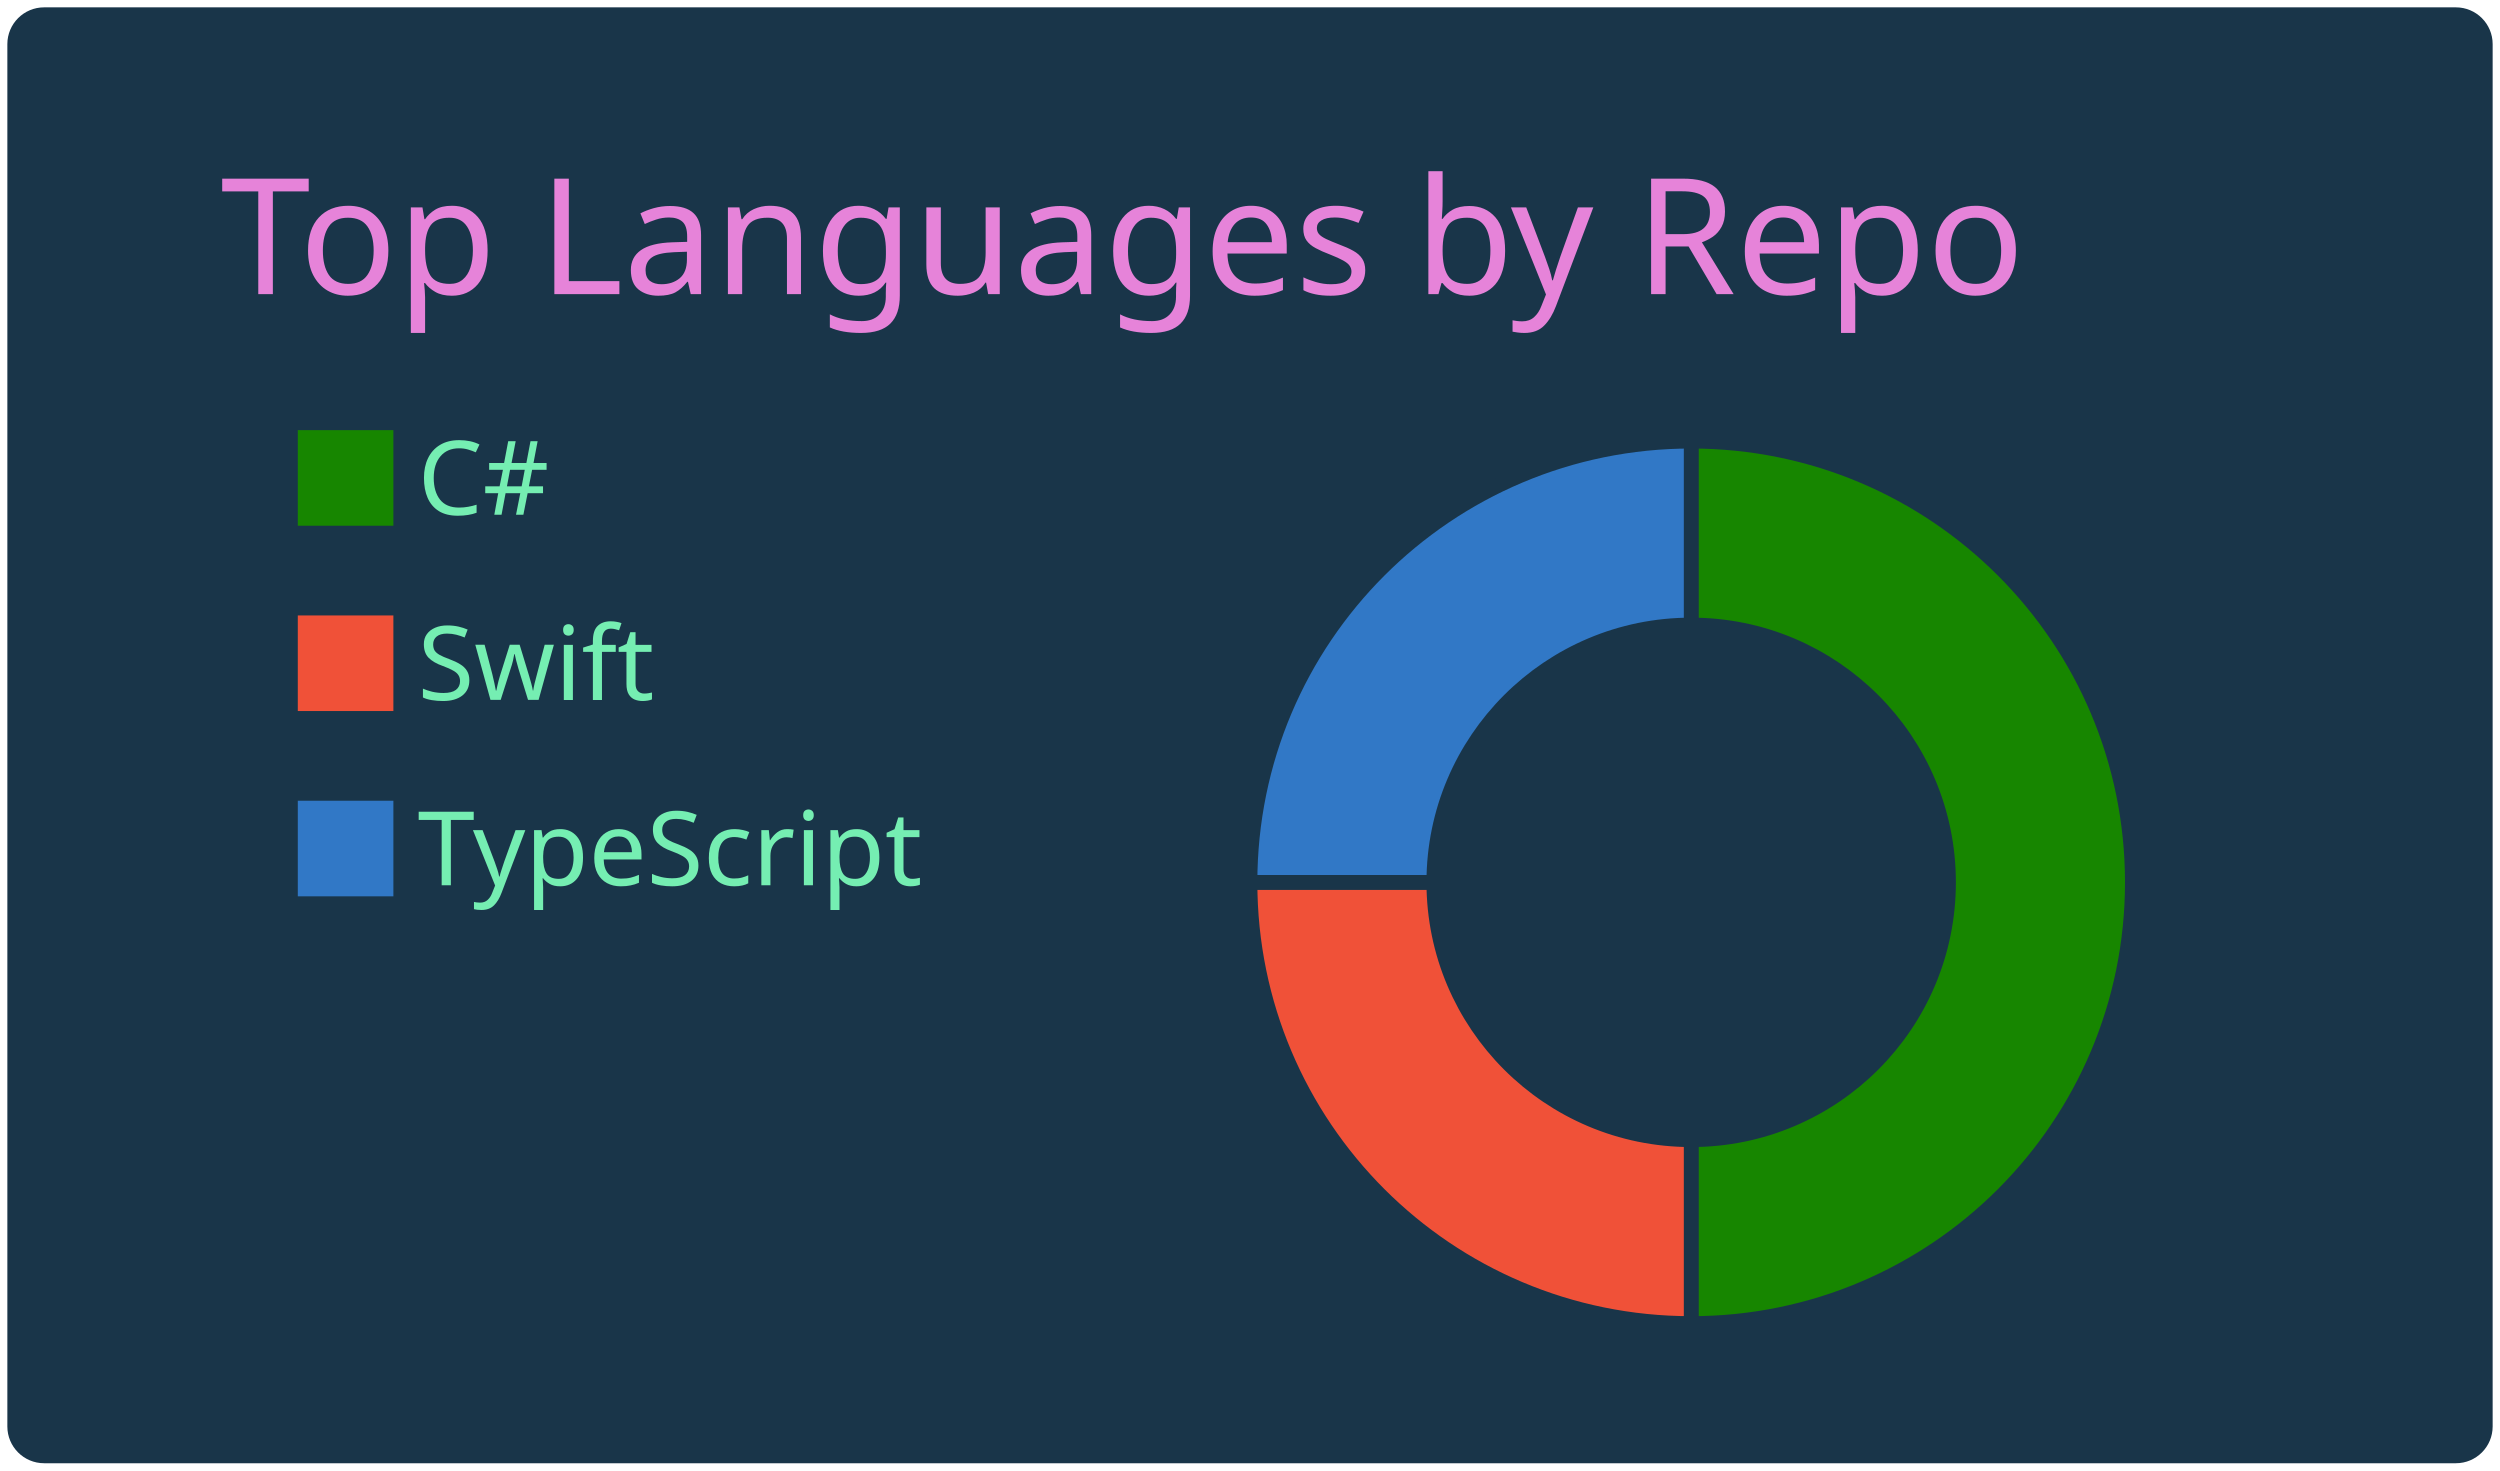
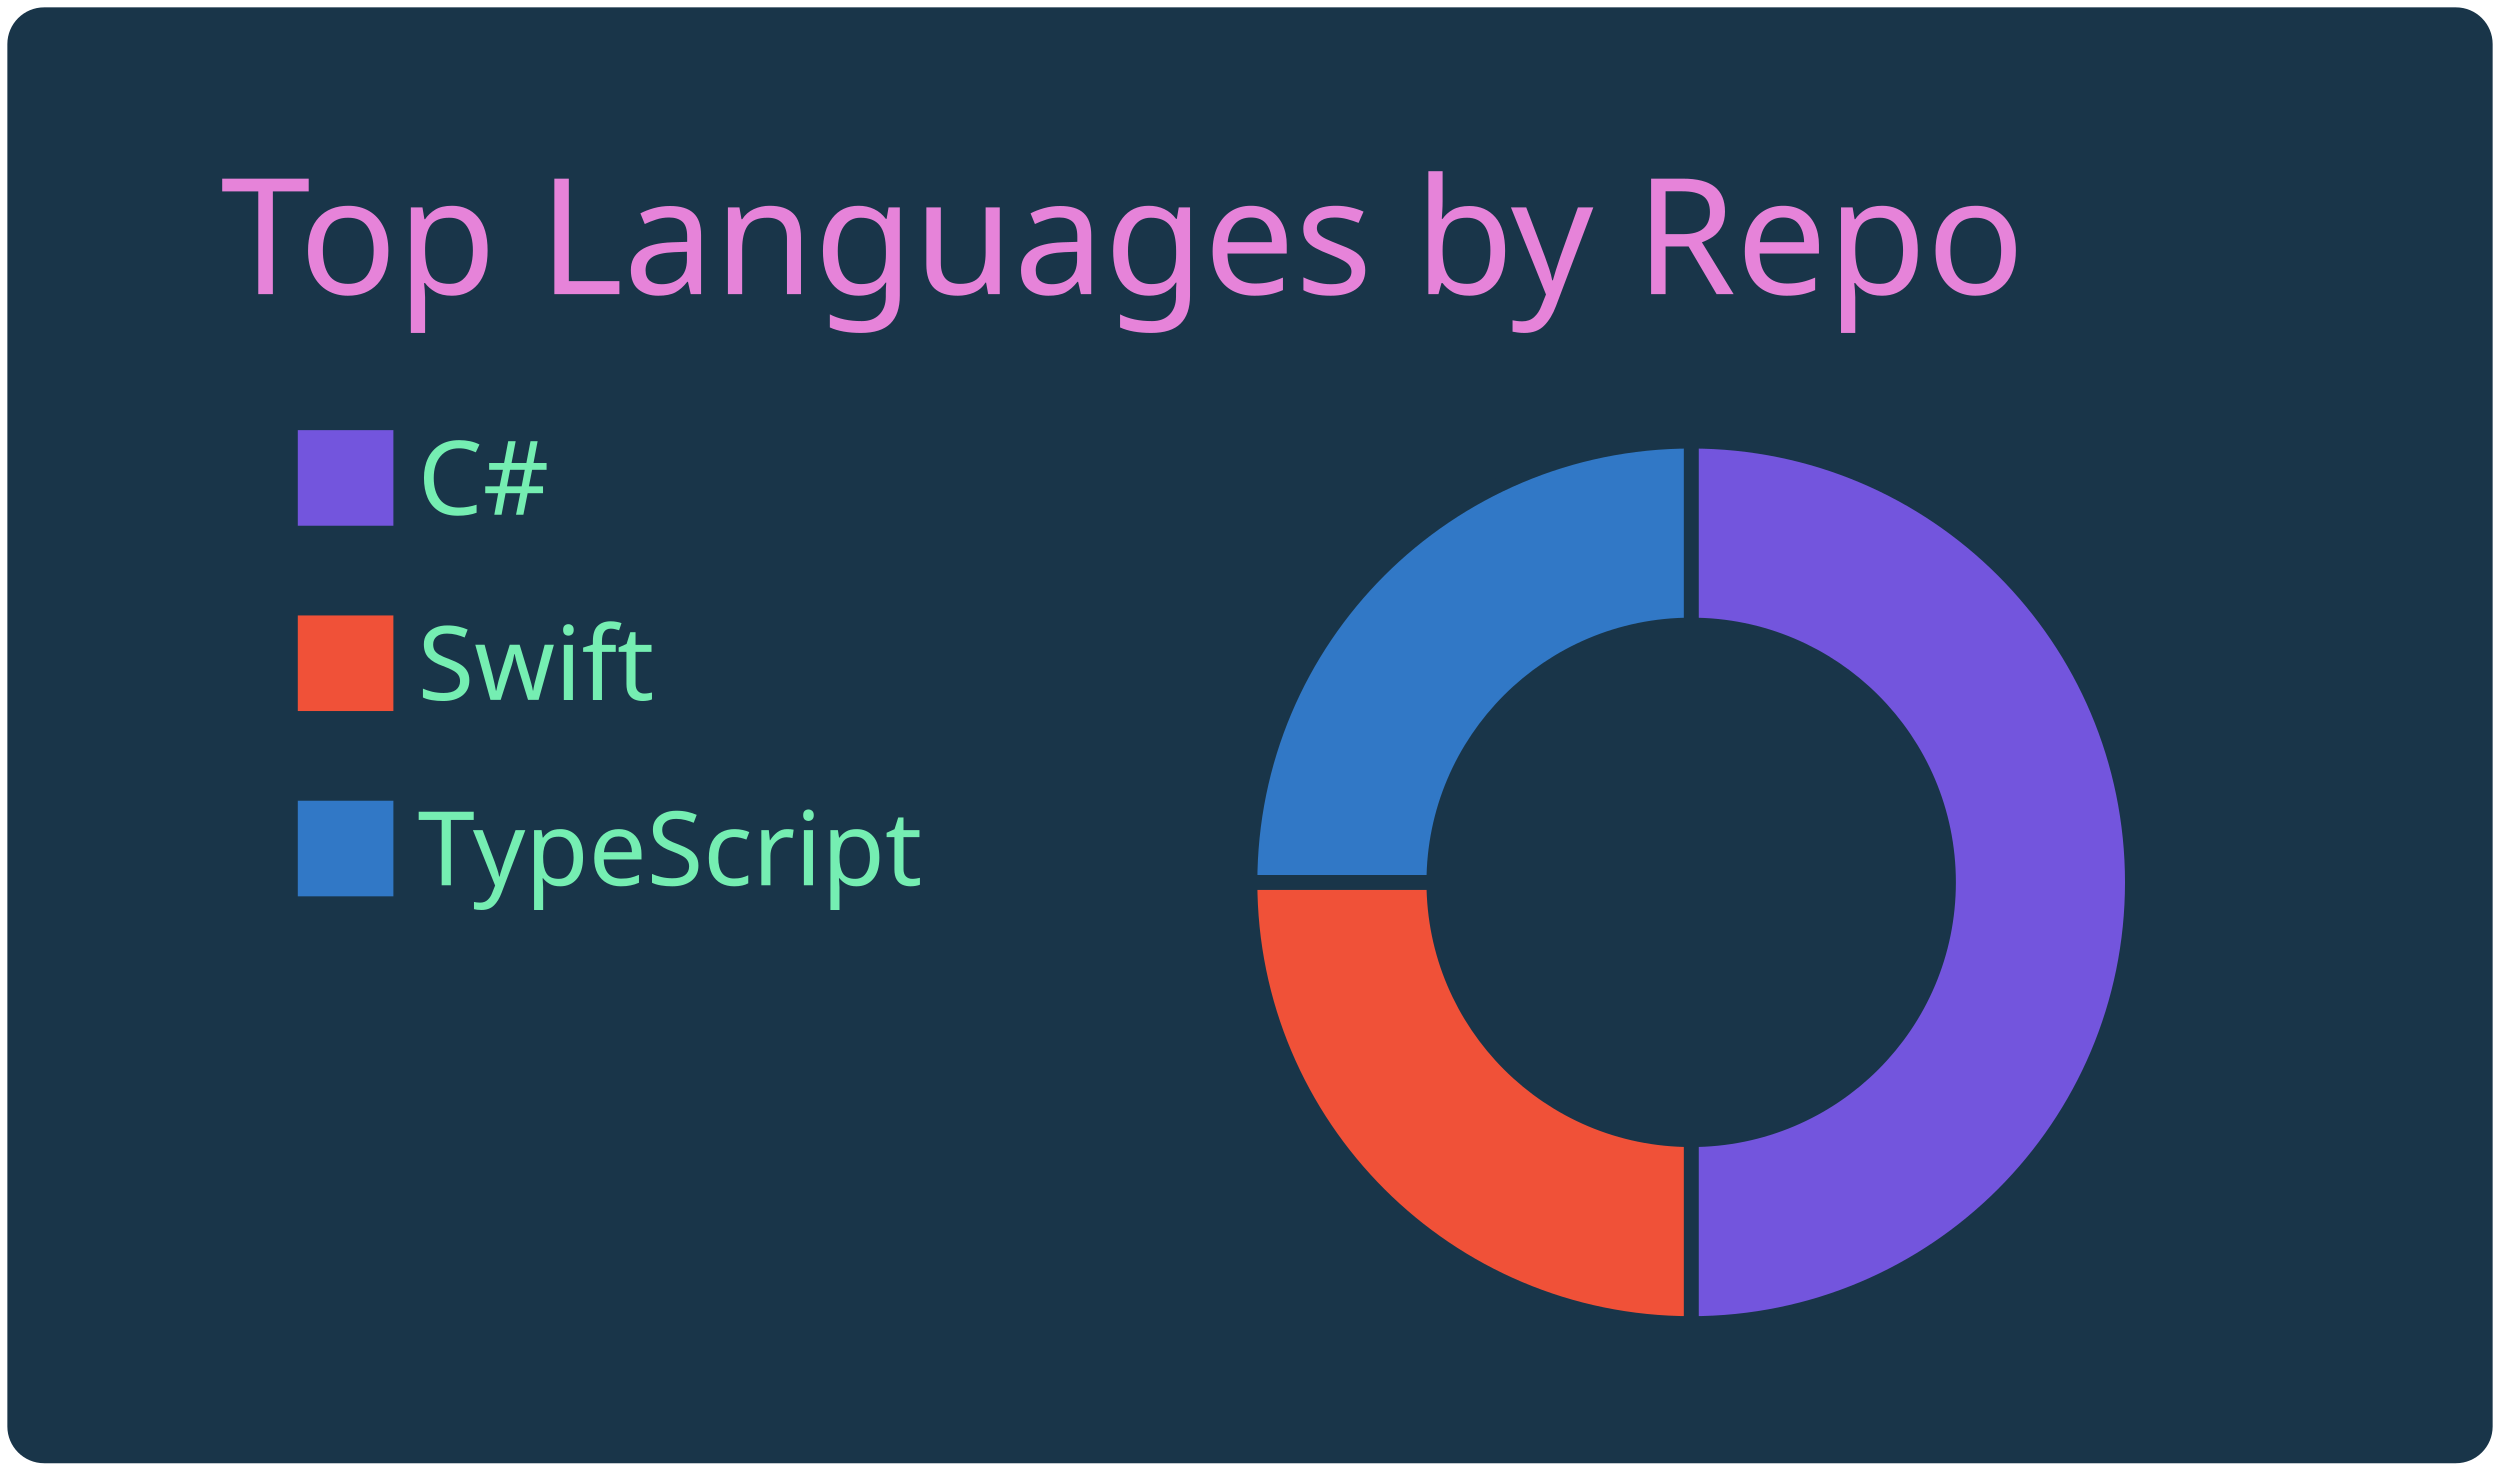
<svg xmlns="http://www.w3.org/2000/svg" width="340" height="200" viewBox="0 0 340 200">
  <style>* {
          font-family: 'Segoe UI', Ubuntu, "Helvetica Neue", Sans-Serif
        }</style>
  <g class="gpsc-root">
    <rect x="1" y="1" rx="5" ry="5" height="99%" width="99.412%" stroke="#000000" stroke-width="1" fill="#193549" stroke-opacity="0" />
    <text x="30" y="40" class="gpsc-item" style="--gpsc-i: 0; font-size: 22px; fill: #e683d9;">Top Languages by Repo</text>
    <g transform="translate(0,40)">
      <g transform="translate(40,0)">
-         <rect y="18" width="14" height="14" class="gpsc-item" style="--gpsc-i: 0; stroke-width: 1px;" fill="#178600" stroke="#193549" />
+         <rect y="18" width="14" height="14" class="gpsc-item" style="--gpsc-i: 0; stroke-width: 1px;" fill="#7355dd" stroke="#193549" />
        <rect y="43.2" width="14" height="14" class="gpsc-item" style="--gpsc-i: 1; stroke-width: 1px;" fill="#F05138" stroke="#193549" />
        <rect y="68.4" width="14" height="14" class="gpsc-item" style="--gpsc-i: 2; stroke-width: 1px;" fill="#3178c6" stroke="#193549" />
        <text x="16.8" y="30" class="gpsc-item" style="--gpsc-i: 0; fill: #75eeb2; font-size: 14px;">C#</text>
        <text x="16.8" y="55.2" class="gpsc-item" style="--gpsc-i: 1; fill: #75eeb2; font-size: 14px;">Swift</text>
        <text x="16.8" y="80.4" class="gpsc-item" style="--gpsc-i: 2; fill: #75eeb2; font-size: 14px;">TypeScript</text>
      </g>
      <g transform="translate( 230, 80 )">
        <g class="arc" style="--gpsc-i: 0;">
-           <path d="M3.67394039744206e-15,-60A60,60,0,1,1,3.67394039744206e-15,60L2.1431318985078682e-15,35A35,35,0,1,0,2.1431318985078682e-15,-35Z" style="fill: #178600; stroke-width: 2px;" stroke="#193549" />
+           <path d="M3.67394039744206e-15,-60A60,60,0,1,1,3.67394039744206e-15,60L2.1431318985078682e-15,35A35,35,0,1,0,2.1431318985078682e-15,-35Z" style="fill: #7355dd; stroke-width: 2px;" stroke="#193549" />
        </g>
        <g class="arc" style="--gpsc-i: 1;">
          <path d="M3.67394039744206e-15,60A60,60,0,0,1,-60,7.34788079488412e-15L-35,4.2862637970157365e-15A35,35,0,0,0,2.1431318985078682e-15,35Z" style="fill: #F05138; stroke-width: 2px;" stroke="#193549" />
        </g>
        <g class="arc" style="--gpsc-i: 2;">
          <path d="M-60,7.34788079488412e-15A60,60,0,0,1,-1.1021821192326178e-14,-60L-6.429395695523604e-15,-35A35,35,0,0,0,-35,4.2862637970157365e-15Z" style="fill: #3178c6; stroke-width: 2px;" stroke="#193549" />
        </g>
      </g>
    </g>
  </g>
</svg>
